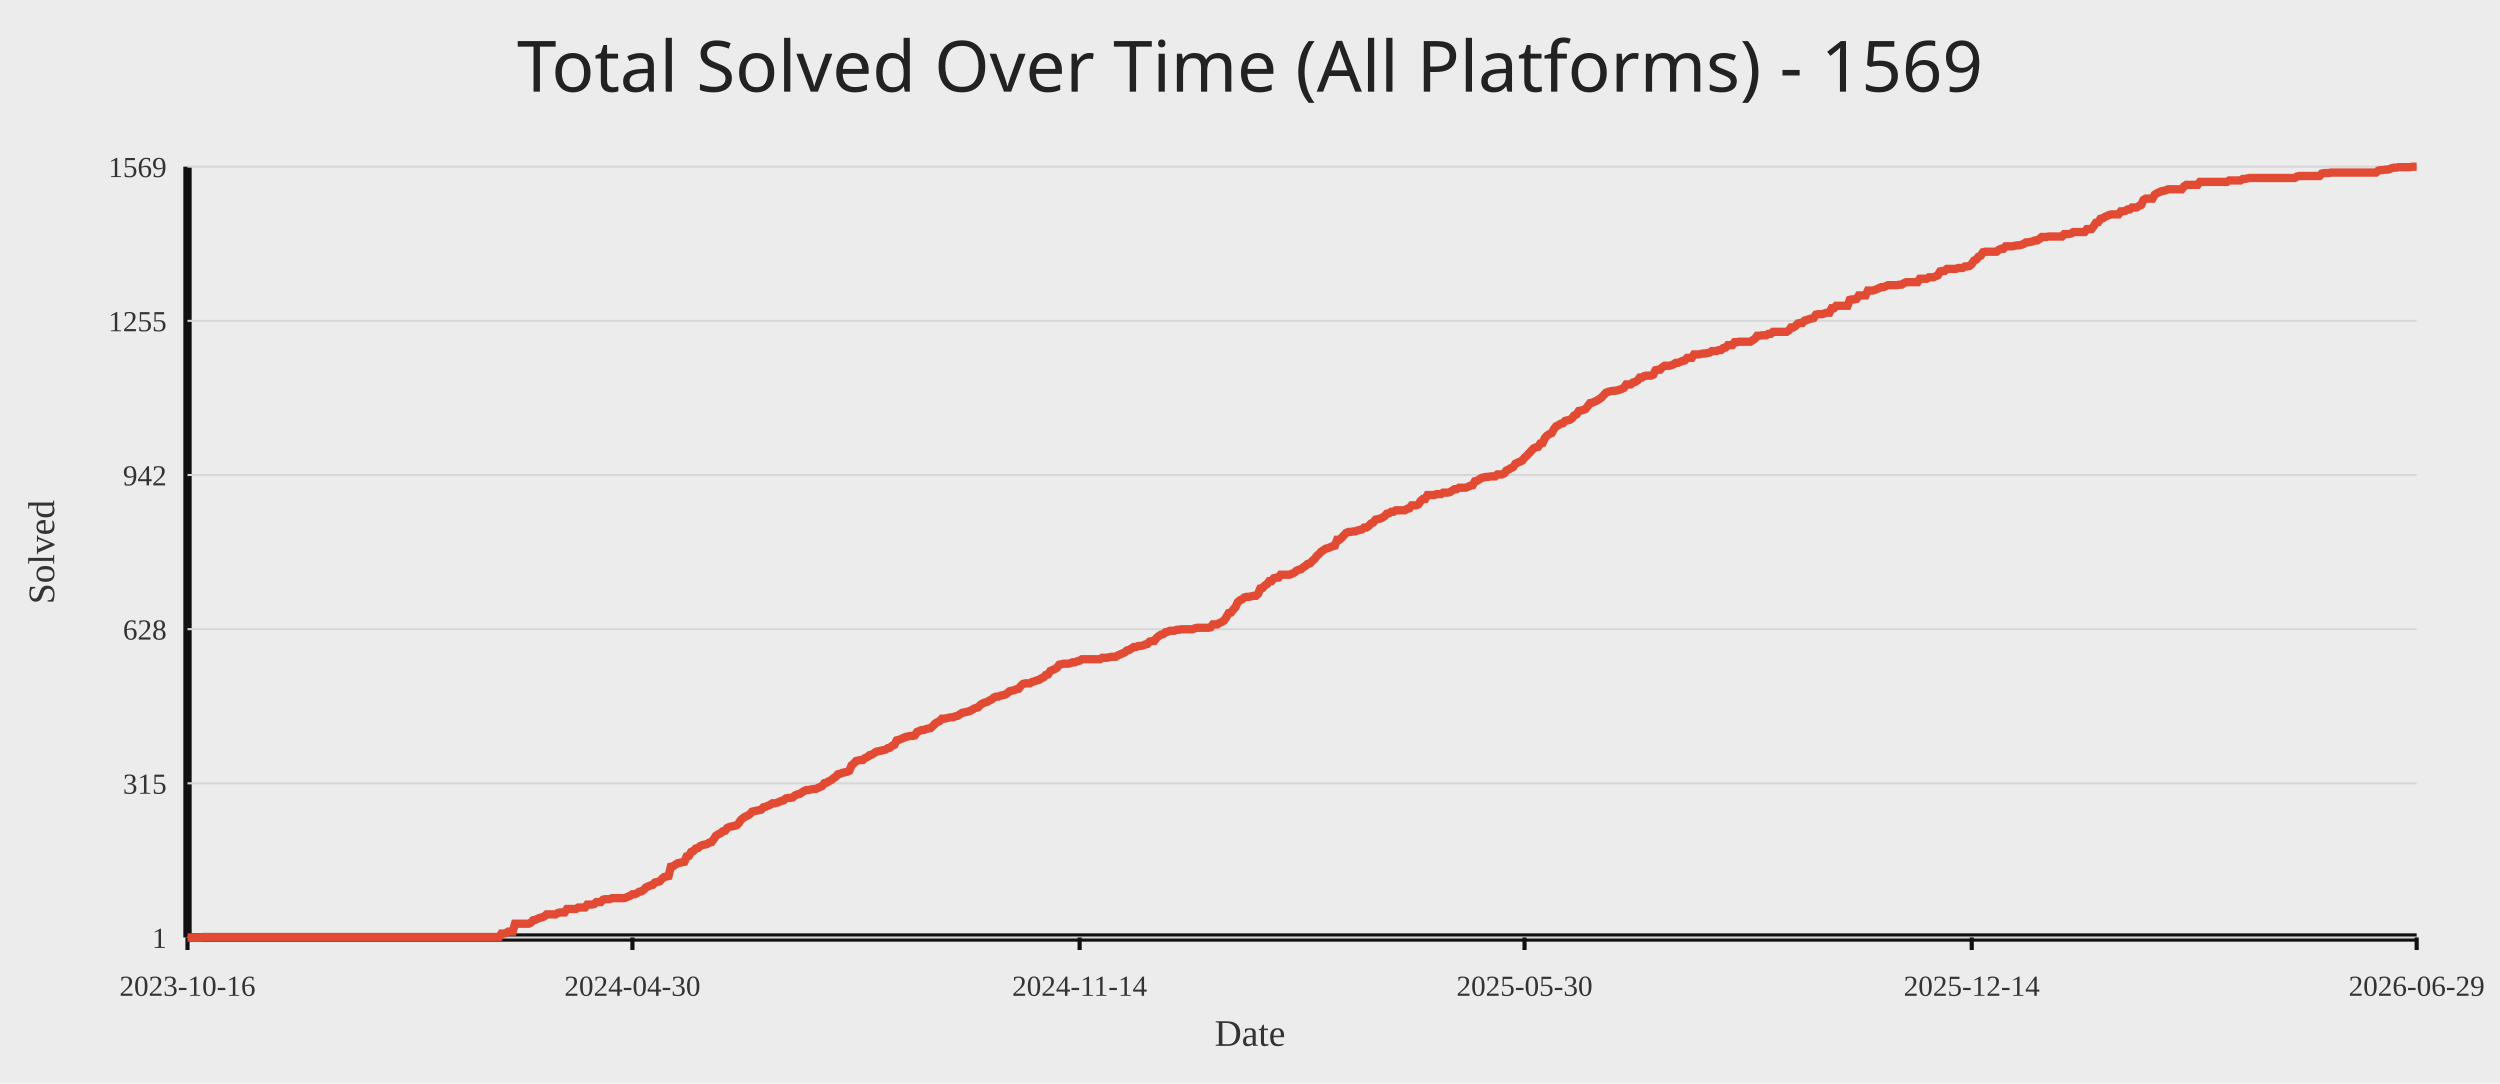
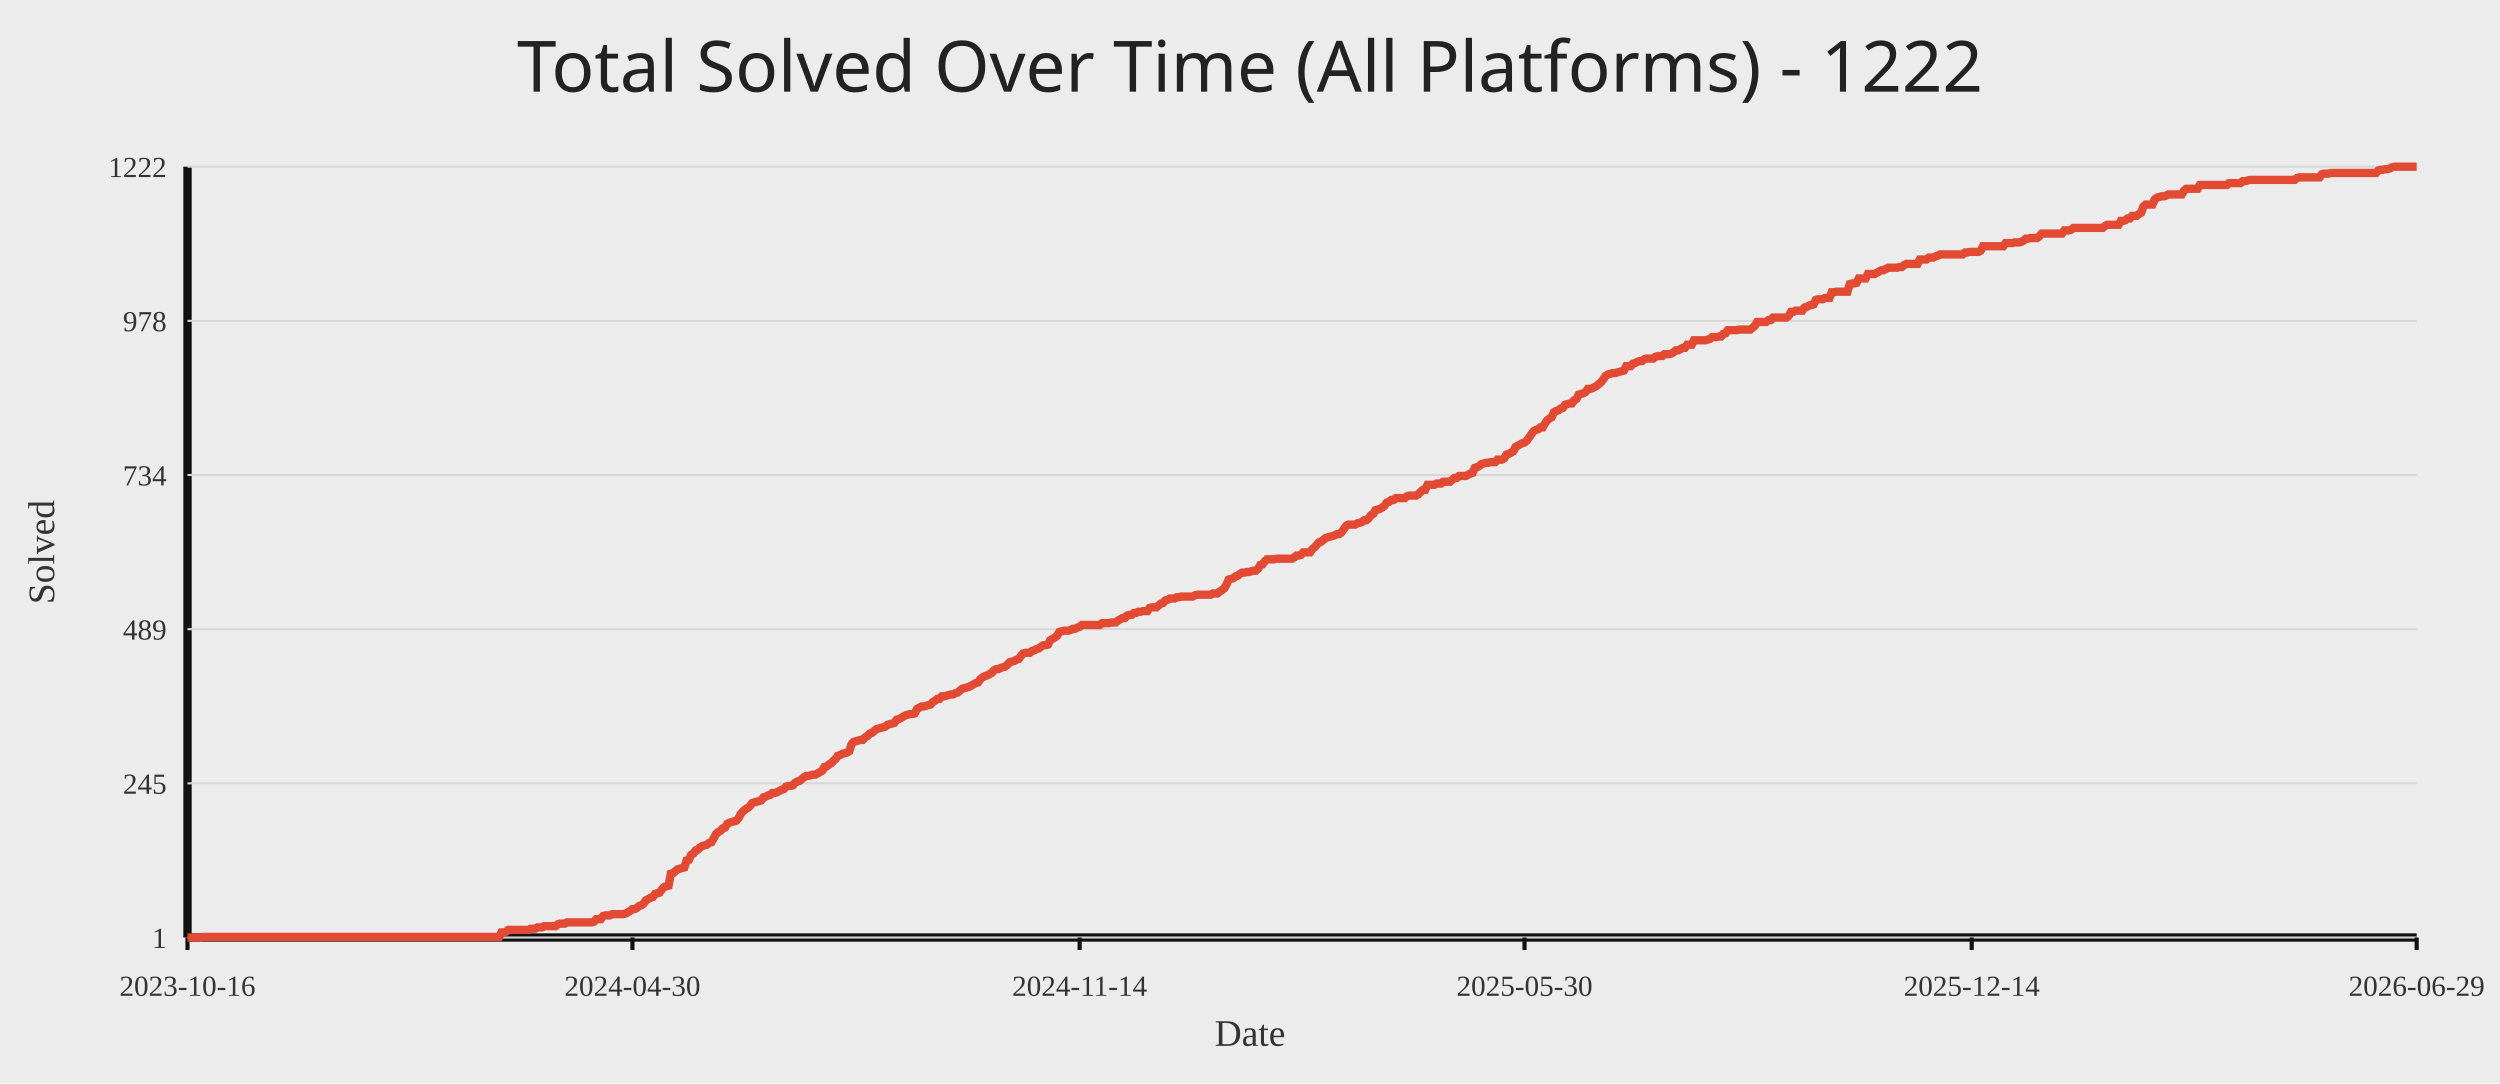
<svg xmlns="http://www.w3.org/2000/svg" width="1200" height="520">
  <rect width="100%" height="100%" fill="#ececec" />
-   <text x="50%" y="44" text-anchor="middle" fill="#222" font-size="34" font-family="Comic Sans MS, Segoe UI">Total Solved Over Time (All Platforms) - 1569</text>
+   <text x="50%" y="44" text-anchor="middle" fill="#222" font-size="34" font-family="Comic Sans MS, Segoe UI">Total Solved Over Time (All Platforms) - 1222</text>
  <line x1="90" y1="450" x2="1160" y2="450" stroke="#111" stroke-width="4" />
  <line x1="90" y1="80" x2="90" y2="450" stroke="#111" stroke-width="4" />
  <line x1="90" y1="450.00" x2="1160" y2="450.00" stroke="#d7d7d7" stroke-width="1" />
  <text x="80" y="455.00" text-anchor="end" fill="#333" font-size="14">1</text>
  <line x1="90" y1="376.00" x2="1160" y2="376.00" stroke="#d7d7d7" stroke-width="1" />
-   <text x="80" y="381.00" text-anchor="end" fill="#333" font-size="14">315</text>
+   <text x="80" y="381.00" text-anchor="end" fill="#333" font-size="14">245</text>
  <line x1="90" y1="302.00" x2="1160" y2="302.00" stroke="#d7d7d7" stroke-width="1" />
-   <text x="80" y="307.00" text-anchor="end" fill="#333" font-size="14">628</text>
+   <text x="80" y="307.00" text-anchor="end" fill="#333" font-size="14">489</text>
  <line x1="90" y1="228.00" x2="1160" y2="228.00" stroke="#d7d7d7" stroke-width="1" />
-   <text x="80" y="233.00" text-anchor="end" fill="#333" font-size="14">942</text>
+   <text x="80" y="233.00" text-anchor="end" fill="#333" font-size="14">734</text>
  <line x1="90" y1="154.00" x2="1160" y2="154.00" stroke="#d7d7d7" stroke-width="1" />
-   <text x="80" y="159.00" text-anchor="end" fill="#333" font-size="14">1255</text>
+   <text x="80" y="159.00" text-anchor="end" fill="#333" font-size="14">978</text>
  <line x1="90" y1="80.00" x2="1160" y2="80.00" stroke="#d7d7d7" stroke-width="1" />
-   <text x="80" y="85.00" text-anchor="end" fill="#333" font-size="14">1569</text>
+   <text x="80" y="85.00" text-anchor="end" fill="#333" font-size="14">1222</text>
  <line x1="90.00" y1="450" x2="90.00" y2="456" stroke="#111" stroke-width="2" />
  <text x="90.00" y="478" text-anchor="middle" fill="#333" font-size="14">2023-10-16</text>
  <line x1="303.57" y1="450" x2="303.57" y2="456" stroke="#111" stroke-width="2" />
  <text x="303.57" y="478" text-anchor="middle" fill="#333" font-size="14">2024-04-30</text>
  <line x1="518.22" y1="450" x2="518.22" y2="456" stroke="#111" stroke-width="2" />
  <text x="518.22" y="478" text-anchor="middle" fill="#333" font-size="14">2024-11-14</text>
  <line x1="731.78" y1="450" x2="731.78" y2="456" stroke="#111" stroke-width="2" />
  <text x="731.78" y="478" text-anchor="middle" fill="#333" font-size="14">2025-05-30</text>
  <line x1="946.43" y1="450" x2="946.43" y2="456" stroke="#111" stroke-width="2" />
  <text x="946.43" y="478" text-anchor="middle" fill="#333" font-size="14">2025-12-14</text>
  <line x1="1160.00" y1="450" x2="1160.00" y2="456" stroke="#111" stroke-width="2" />
  <text x="1160.00" y="478" text-anchor="middle" fill="#333" font-size="14">2026-06-29</text>
-   <polyline fill="none" stroke="#e24a33" stroke-width="4" points="90.00,450.00 91.08,450.00 92.17,450.00 93.25,450.00 94.34,450.00 95.42,450.00 96.50,450.00 97.59,449.76 98.67,449.76 99.76,449.76 100.84,449.76 101.93,449.76 103.01,449.76 104.09,449.76 105.18,449.76 106.26,449.76 107.35,449.76 108.43,449.76 109.51,449.76 110.60,449.76 111.68,449.76 112.77,449.76 113.85,449.76 114.93,449.76 116.02,449.76 117.10,449.76 118.19,449.76 119.27,449.76 120.35,449.76 121.44,449.76 122.52,449.76 123.61,449.76 124.69,449.76 125.78,449.76 126.86,449.76 127.94,449.76 129.03,449.76 130.11,449.76 131.20,449.76 132.28,449.76 133.36,449.76 134.45,449.76 135.53,449.76 136.62,449.76 137.70,449.76 138.78,449.76 139.87,449.76 140.95,449.76 142.04,449.76 143.12,449.76 144.20,449.76 145.29,449.76 146.37,449.76 147.46,449.76 148.54,449.76 149.63,449.76 150.71,449.76 151.79,449.76 152.88,449.76 153.96,449.76 155.05,449.76 156.13,449.76 157.21,449.76 158.30,449.76 159.38,449.76 160.47,449.76 161.55,449.76 162.63,449.76 163.72,449.76 164.80,449.76 165.89,449.76 166.97,449.76 168.05,449.76 169.14,449.76 170.22,449.76 171.31,449.76 172.39,449.76 173.48,449.76 174.56,449.76 175.64,449.76 176.73,449.76 177.81,449.76 178.90,449.76 179.98,449.76 181.06,449.76 182.15,449.76 183.23,449.76 184.32,449.76 185.40,449.76 186.48,449.76 187.57,449.76 188.65,449.76 189.74,449.76 190.82,449.76 191.90,449.76 192.99,449.76 194.07,449.76 195.16,449.76 196.24,449.76 197.33,449.76 198.41,449.76 199.49,449.76 200.58,449.76 201.66,449.76 202.75,449.76 203.83,449.76 204.91,449.76 206.00,449.76 207.08,449.76 208.17,449.76 209.25,449.76 210.33,449.76 211.42,449.76 212.50,449.76 213.59,449.76 214.67,449.76 215.75,449.76 216.84,449.76 217.92,449.76 219.01,449.76 220.09,449.76 221.18,449.76 222.26,449.76 223.34,449.76 224.43,449.76 225.51,449.76 226.60,449.76 227.68,449.76 228.76,449.76 229.85,449.76 230.93,449.76 232.02,449.76 233.10,449.76 234.18,449.76 235.27,449.76 236.35,449.76 237.44,449.76 238.52,449.76 239.60,449.76 240.69,448.11 241.77,448.11 242.86,447.88 243.94,447.17 245.03,447.17 246.11,447.17 247.19,443.39 248.28,443.39 249.36,443.39 250.45,443.39 251.53,443.39 252.61,443.39 253.70,443.39 254.78,442.92 255.87,441.74 256.95,441.51 258.03,441.03 259.12,440.56 260.20,440.33 261.29,439.85 262.37,438.91 263.45,438.91 264.54,438.91 265.62,438.91 266.71,438.91 267.79,438.20 268.88,437.97 269.96,437.97 271.04,437.97 272.13,436.31 273.21,436.31 274.30,436.31 275.38,436.31 276.46,436.31 277.55,435.61 278.63,435.61 279.72,435.61 280.80,435.61 281.88,434.19 282.97,434.19 284.05,434.19 285.14,433.95 286.22,433.01 287.30,433.01 288.39,433.01 289.47,431.83 290.56,431.59 291.64,431.59 292.73,431.59 293.81,431.12 294.89,431.12 295.98,431.12 297.06,431.12 298.15,431.12 299.23,431.12 300.31,430.89 301.40,430.41 302.48,429.94 303.57,429.23 304.65,429.23 305.73,428.76 306.82,428.05 307.90,427.82 308.99,427.11 310.07,425.93 311.16,425.46 312.24,424.99 313.32,424.75 314.41,423.57 315.49,423.34 316.58,423.10 317.66,421.92 318.74,420.98 319.83,420.74 320.91,420.50 322.00,416.02 323.08,415.78 324.16,415.08 325.25,414.37 326.33,414.13 327.42,413.90 328.50,413.66 329.58,411.07 330.67,410.83 331.75,408.94 332.84,408.47 333.92,407.29 335.01,407.05 336.09,406.11 337.17,405.64 338.26,405.40 339.34,405.17 340.43,404.46 341.51,404.22 342.59,402.81 343.68,401.15 344.76,400.45 345.85,399.97 346.93,399.03 348.01,398.79 349.10,397.38 350.18,396.91 351.27,396.67 352.35,396.43 353.43,396.20 354.52,395.26 355.60,393.60 356.69,392.66 357.77,391.95 358.86,391.48 359.94,390.77 361.02,389.59 362.11,389.36 363.19,389.12 364.28,388.88 365.36,388.65 366.44,387.47 367.53,387.23 368.61,386.76 369.70,386.29 370.78,385.58 371.86,385.58 372.95,385.34 374.03,384.87 375.12,384.40 376.20,384.16 377.28,383.22 378.37,382.98 379.45,382.98 380.54,382.75 381.62,381.80 382.71,381.33 383.79,381.10 384.87,380.39 385.96,379.68 387.04,379.21 388.13,379.21 389.21,378.97 390.29,378.74 391.38,378.74 392.46,378.27 393.55,377.79 394.63,377.32 395.71,375.91 396.80,375.67 397.88,374.96 398.97,374.49 400.05,373.55 401.13,372.84 402.22,371.66 403.30,371.42 404.39,370.95 405.47,370.71 406.56,370.48 407.64,370.01 408.72,367.41 409.81,366.47 410.89,365.29 411.98,365.05 413.06,364.82 414.14,364.82 415.23,363.87 416.31,363.40 417.40,362.46 418.48,362.22 419.56,361.51 420.65,360.80 421.73,360.57 422.82,360.33 423.90,360.10 424.98,359.86 426.07,359.15 427.15,358.92 428.24,357.97 429.32,357.50 430.41,355.38 431.49,355.14 432.57,354.67 433.66,354.20 434.74,353.72 435.83,353.49 436.91,353.25 437.99,353.25 439.08,353.02 440.16,351.36 441.25,350.89 442.33,350.42 443.41,350.42 444.50,349.95 445.58,349.71 446.67,349.48 447.75,348.53 448.83,347.35 449.92,346.65 451.00,346.17 452.09,344.99 453.17,344.99 454.26,344.76 455.34,344.52 456.42,344.29 457.51,344.29 458.59,343.81 459.68,343.58 460.76,342.87 461.84,342.16 462.93,341.93 464.01,341.69 465.10,341.45 466.18,340.98 467.26,340.27 468.35,339.80 469.43,339.57 470.52,338.39 471.60,337.68 472.68,337.21 473.77,336.97 474.85,336.26 475.94,335.79 477.02,334.85 478.11,334.38 479.19,334.38 480.27,333.90 481.36,333.67 482.44,333.43 483.53,332.72 484.61,331.78 485.69,331.54 486.78,331.31 487.86,330.84 488.95,330.60 490.03,329.18 491.11,328.24 492.20,328.00 493.28,328.00 494.37,328.00 495.45,327.30 496.53,327.06 497.62,326.59 498.70,326.35 499.79,325.64 500.87,325.17 501.96,323.99 503.04,323.76 504.12,322.10 505.21,321.63 506.29,321.16 507.38,320.45 508.46,319.04 509.54,318.80 510.63,318.57 511.71,318.57 512.80,318.57 513.88,318.33 514.96,317.86 516.05,317.86 517.13,317.39 518.22,317.15 519.30,316.44 520.39,316.44 521.47,316.44 522.55,316.44 523.64,316.44 524.72,316.44 525.81,316.44 526.89,316.44 527.97,316.44 529.06,315.73 530.14,315.73 531.23,315.73 532.31,315.50 533.39,315.26 534.48,315.26 535.56,315.26 536.65,314.55 537.73,314.08 538.81,313.61 539.90,313.14 540.98,312.19 542.07,311.96 543.15,311.25 544.24,310.54 545.32,310.54 546.40,310.07 547.49,310.07 548.57,309.83 549.66,309.36 550.74,309.13 551.82,307.95 552.91,307.71 553.99,307.71 555.08,306.29 556.16,305.35 557.24,304.64 558.33,304.41 559.41,303.46 560.50,303.23 561.58,302.76 562.66,302.76 563.75,302.76 564.83,302.28 565.92,302.28 567.00,302.05 568.09,302.05 569.17,302.05 570.25,302.05 571.34,302.05 572.42,302.05 573.51,301.58 574.59,301.34 575.67,301.34 576.76,301.34 577.84,301.34 578.93,301.34 580.01,301.34 581.09,301.10 582.18,299.69 583.26,299.69 584.35,299.69 585.43,298.98 586.51,298.51 587.60,297.80 588.68,296.15 589.77,294.26 590.85,294.02 591.94,292.61 593.02,291.43 594.10,289.07 595.19,288.12 596.27,287.65 597.36,286.71 598.44,286.47 599.52,286.47 600.61,286.24 601.69,286.00 602.78,286.00 603.86,285.06 604.94,282.46 606.03,282.23 607.11,281.05 608.20,280.34 609.28,278.92 610.36,278.92 611.45,277.51 612.53,277.27 613.62,277.27 614.70,275.85 615.79,275.85 616.87,275.85 617.95,275.85 619.04,275.85 620.12,275.38 621.21,274.91 622.29,273.97 623.37,273.49 624.46,273.26 625.54,272.32 626.63,271.61 627.71,270.66 628.79,270.43 629.88,269.25 630.96,268.30 632.05,266.89 633.13,265.94 634.21,264.76 635.30,264.06 636.38,263.35 637.47,263.11 638.55,262.64 639.64,262.17 640.72,261.93 641.80,259.10 642.89,259.10 643.97,258.16 645.06,256.98 646.14,255.80 647.22,255.33 648.31,255.33 649.39,255.09 650.48,255.09 651.56,254.62 652.64,254.38 653.73,254.15 654.81,253.20 655.90,253.20 656.98,252.49 658.06,251.31 659.15,250.84 660.23,249.43 661.32,249.19 662.40,248.95 663.49,248.48 664.57,247.77 665.65,246.59 666.74,246.36 667.82,245.65 668.91,245.65 669.99,244.94 671.07,244.94 672.16,244.94 673.24,244.94 674.33,244.94 675.41,244.23 676.49,244.00 677.58,242.58 678.66,242.58 679.75,242.58 680.83,242.11 681.91,240.46 683.00,239.52 684.08,239.52 685.17,237.63 686.25,237.63 687.34,237.63 688.42,237.63 689.50,237.16 690.59,237.16 691.67,237.16 692.76,236.45 693.84,236.45 694.92,236.45 696.01,236.21 697.09,235.50 698.18,234.80 699.26,234.80 700.34,234.09 701.43,234.09 702.51,234.09 703.60,234.09 704.68,233.62 705.76,233.14 706.85,232.91 707.93,231.02 709.02,230.78 710.10,230.08 711.19,229.37 712.27,229.13 713.35,228.90 714.44,228.90 715.52,228.66 716.61,228.66 717.69,228.66 718.77,227.72 719.86,227.72 720.94,227.72 722.03,227.24 723.11,225.83 724.19,225.36 725.28,224.65 726.36,224.18 727.45,222.53 728.53,222.05 729.61,221.58 730.70,221.11 731.78,219.69 732.87,218.75 733.95,217.57 735.04,216.39 736.12,215.21 737.20,214.74 738.29,214.50 739.37,212.85 740.46,212.61 741.54,210.26 742.62,209.08 743.71,208.37 744.79,207.90 745.88,206.01 746.96,204.59 748.04,204.12 749.13,203.41 750.21,203.18 751.30,202.00 752.38,201.76 753.47,201.52 754.55,200.82 755.63,199.40 756.72,198.93 757.80,197.28 758.89,197.04 759.97,196.80 761.05,196.33 762.14,194.92 763.22,193.50 764.31,193.27 765.39,192.79 766.47,192.32 767.56,191.61 768.64,190.91 769.73,189.73 770.81,188.55 771.89,188.07 772.98,187.84 774.06,187.60 775.15,187.60 776.23,187.37 777.32,187.13 778.40,186.66 779.48,186.19 780.57,184.53 781.65,184.53 782.74,184.53 783.82,183.59 784.90,183.35 785.99,182.65 787.07,181.23 788.16,181.23 789.24,180.52 790.32,180.29 791.41,180.29 792.49,180.29 793.58,179.82 794.66,177.69 795.74,177.46 796.83,177.46 797.91,176.28 799.00,175.57 800.08,175.57 801.17,175.57 802.25,175.33 803.33,174.86 804.42,174.15 805.50,174.15 806.59,173.68 807.67,173.21 808.75,172.97 809.84,171.79 810.92,171.79 812.01,171.79 813.09,170.14 814.17,170.14 815.26,170.14 816.34,169.90 817.43,169.67 818.51,169.67 819.59,169.43 820.68,169.20 821.76,168.49 822.85,168.49 823.93,168.49 825.02,168.02 826.10,168.02 827.18,167.07 828.27,166.84 829.35,165.66 830.44,165.66 831.52,165.66 832.60,164.24 833.69,164.24 834.77,164.01 835.86,164.01 836.94,164.01 838.02,164.01 839.11,164.01 840.19,164.01 841.28,163.30 842.36,162.59 843.44,161.17 844.53,161.17 845.61,160.94 846.70,160.94 847.78,160.94 848.87,160.23 849.95,160.23 851.03,159.29 852.12,159.29 853.20,159.29 854.29,159.29 855.37,159.29 856.45,159.29 857.54,159.29 858.62,158.58 859.71,157.16 860.79,157.16 861.87,156.45 862.96,155.27 864.04,155.04 865.13,155.04 866.21,153.86 867.29,153.62 868.38,153.15 869.46,152.91 870.55,152.68 871.63,151.03 872.72,150.79 873.80,150.79 874.88,150.79 875.97,150.32 877.05,150.08 878.14,150.08 879.22,147.96 880.30,147.96 881.39,146.78 882.47,146.78 883.56,146.78 884.64,146.78 885.72,146.78 886.81,146.78 887.89,143.95 888.98,143.71 890.06,143.71 891.14,143.48 892.23,141.82 893.31,141.82 894.40,141.82 895.48,141.82 896.57,139.46 897.65,139.46 898.73,139.46 899.82,139.23 900.90,138.76 901.99,138.28 903.07,137.81 904.15,137.81 905.24,137.34 906.32,136.87 907.41,136.87 908.49,136.87 909.57,136.87 910.66,136.87 911.74,136.63 912.83,136.63 913.91,135.92 914.99,135.45 916.08,135.45 917.16,135.45 918.25,135.45 919.33,135.45 920.42,135.45 921.50,133.80 922.58,133.80 923.67,133.80 924.75,133.80 925.84,133.09 926.92,133.09 928.00,133.09 929.09,132.62 930.17,132.15 931.26,130.26 932.34,130.03 933.42,130.03 934.51,129.08 935.59,129.08 936.68,129.08 937.76,129.08 938.84,129.08 939.93,128.61 941.01,128.61 942.10,128.61 943.18,127.90 944.27,127.90 945.35,127.67 946.43,126.72 947.52,125.07 948.60,124.60 949.69,123.18 950.77,122.71 951.85,121.06 952.94,120.82 954.02,120.82 955.11,120.82 956.19,120.82 957.27,120.82 958.36,120.82 959.44,119.88 960.53,119.41 961.61,119.41 962.70,118.23 963.78,118.23 964.86,118.23 965.95,118.23 967.03,117.99 968.12,117.76 969.20,117.76 970.28,117.52 971.37,117.05 972.45,116.34 973.54,116.34 974.62,116.10 975.70,115.87 976.79,115.40 977.87,115.40 978.96,114.69 980.04,113.74 981.12,113.74 982.21,113.74 983.29,113.51 984.38,113.51 985.46,113.51 986.55,113.51 987.63,113.51 988.71,113.51 989.80,113.51 990.88,112.33 991.97,112.33 993.05,112.33 994.13,112.09 995.22,111.38 996.30,111.38 997.39,111.38 998.47,111.38 999.55,111.38 1000.64,111.38 1001.72,109.97 1002.81,109.97 1003.89,109.97 1004.97,108.55 1006.06,106.90 1007.14,106.66 1008.23,105.01 1009.31,104.78 1010.40,104.07 1011.48,103.60 1012.56,103.12 1013.65,102.89 1014.73,102.89 1015.82,102.89 1016.90,102.89 1017.98,101.47 1019.07,101.47 1020.15,101.24 1021.24,100.53 1022.32,100.53 1023.40,99.59 1024.49,99.59 1025.57,99.59 1026.66,98.88 1027.74,98.41 1028.82,96.05 1029.91,95.34 1030.99,95.34 1032.08,95.34 1033.16,95.34 1034.25,93.45 1035.33,92.74 1036.41,92.27 1037.50,91.80 1038.58,91.56 1039.67,91.33 1040.75,90.85 1041.83,90.85 1042.92,90.85 1044.00,90.85 1045.09,90.85 1046.17,90.85 1047.25,90.85 1048.34,89.44 1049.42,88.73 1050.51,88.73 1051.59,88.73 1052.67,88.73 1053.76,88.73 1054.84,88.73 1055.93,87.32 1057.01,87.32 1058.10,87.32 1059.18,87.32 1060.26,87.32 1061.35,87.32 1062.43,87.32 1063.52,87.32 1064.60,87.32 1065.68,87.32 1066.77,87.32 1067.85,87.32 1068.94,87.32 1070.02,86.61 1071.10,86.61 1072.19,86.61 1073.27,86.61 1074.36,86.61 1075.44,86.61 1076.52,85.90 1077.61,85.90 1078.69,85.66 1079.78,85.43 1080.86,85.43 1081.95,85.43 1083.03,85.43 1084.11,85.43 1085.20,85.43 1086.28,85.43 1087.37,85.43 1088.45,85.43 1089.53,85.43 1090.62,85.43 1091.70,85.43 1092.79,85.43 1093.87,85.43 1094.95,85.43 1096.04,85.43 1097.12,85.43 1098.21,85.43 1099.29,85.43 1100.37,85.43 1101.46,85.43 1102.54,84.72 1103.63,84.48 1104.71,84.48 1105.80,84.48 1106.88,84.48 1107.96,84.48 1109.05,84.48 1110.13,84.48 1111.22,84.48 1112.30,84.48 1113.38,84.48 1114.47,83.30 1115.55,83.07 1116.64,83.07 1117.72,83.07 1118.80,82.83 1119.89,82.83 1120.97,82.83 1122.06,82.83 1123.14,82.83 1124.22,82.83 1125.31,82.83 1126.39,82.83 1127.48,82.83 1128.56,82.83 1129.65,82.83 1130.73,82.83 1131.81,82.83 1132.90,82.83 1133.98,82.83 1135.07,82.83 1136.15,82.83 1137.23,82.83 1138.32,82.83 1139.40,82.83 1140.49,82.83 1141.57,81.89 1142.65,81.65 1143.74,81.65 1144.82,81.42 1145.91,81.42 1146.99,81.18 1148.07,80.71 1149.16,80.47 1150.24,80.47 1151.33,80.24 1152.41,80.24 1153.50,80.24 1154.58,80.24 1155.66,80.24 1156.75,80.24 1157.83,80.00 1158.92,80.00 1160.00,80.00" />
+   <polyline fill="none" stroke="#e24a33" stroke-width="4" points="90.00,450.00 91.08,450.00 92.17,450.00 93.25,450.00 94.34,450.00 95.42,450.00 96.50,450.00 97.59,449.70 98.67,449.70 99.76,449.70 100.84,449.70 101.93,449.70 103.01,449.70 104.09,449.70 105.18,449.70 106.26,449.70 107.35,449.70 108.43,449.70 109.51,449.70 110.60,449.70 111.68,449.70 112.77,449.70 113.85,449.70 114.93,449.70 116.02,449.70 117.10,449.70 118.19,449.70 119.27,449.70 120.35,449.70 121.44,449.70 122.52,449.70 123.61,449.70 124.69,449.70 125.78,449.70 126.86,449.70 127.94,449.70 129.03,449.70 130.11,449.70 131.20,449.70 132.28,449.70 133.36,449.70 134.45,449.70 135.53,449.70 136.62,449.70 137.70,449.70 138.78,449.70 139.87,449.70 140.95,449.70 142.04,449.70 143.12,449.70 144.20,449.70 145.29,449.70 146.37,449.70 147.46,449.70 148.54,449.70 149.63,449.70 150.71,449.70 151.79,449.70 152.88,449.70 153.96,449.70 155.05,449.70 156.13,449.70 157.21,449.70 158.30,449.70 159.38,449.70 160.47,449.70 161.55,449.70 162.63,449.70 163.72,449.70 164.80,449.70 165.89,449.70 166.97,449.70 168.05,449.70 169.14,449.70 170.22,449.70 171.31,449.70 172.39,449.70 173.48,449.70 174.56,449.70 175.64,449.70 176.73,449.70 177.81,449.70 178.90,449.70 179.98,449.70 181.06,449.70 182.15,449.70 183.23,449.70 184.32,449.70 185.40,449.70 186.48,449.70 187.57,449.70 188.65,449.70 189.74,449.70 190.82,449.70 191.90,449.70 192.99,449.70 194.07,449.70 195.16,449.70 196.24,449.70 197.33,449.70 198.41,449.70 199.49,449.70 200.58,449.70 201.66,449.70 202.75,449.70 203.83,449.70 204.91,449.70 206.00,449.70 207.08,449.70 208.17,449.70 209.25,449.70 210.33,449.70 211.42,449.70 212.50,449.70 213.59,449.70 214.67,449.70 215.75,449.70 216.84,449.70 217.92,449.70 219.01,449.70 220.09,449.70 221.18,449.70 222.26,449.70 223.34,449.70 224.43,449.70 225.51,449.70 226.60,449.70 227.68,449.70 228.76,449.70 229.85,449.70 230.93,449.70 232.02,449.70 233.10,449.70 234.18,449.70 235.27,449.70 236.35,449.70 237.44,449.70 238.52,449.70 239.60,449.70 240.69,447.58 241.77,447.58 242.86,447.27 243.94,446.36 245.03,446.36 246.11,446.36 247.19,446.36 248.28,446.36 249.36,446.36 250.45,446.36 251.53,446.36 252.61,446.36 253.70,446.36 254.78,445.76 255.87,445.76 256.95,445.76 258.03,445.15 259.12,445.15 260.20,445.15 261.29,444.55 262.37,444.55 263.45,444.55 264.54,444.55 265.62,444.55 266.71,444.55 267.79,443.64 268.88,443.33 269.96,443.33 271.04,443.33 272.13,442.73 273.21,442.73 274.30,442.73 275.38,442.73 276.46,442.73 277.55,442.73 278.63,442.73 279.72,442.73 280.80,442.73 281.88,442.73 282.97,442.73 284.05,442.73 285.14,442.42 286.22,441.21 287.30,441.21 288.39,441.21 289.47,439.70 290.56,439.39 291.64,439.39 292.73,439.39 293.81,438.79 294.89,438.79 295.98,438.79 297.06,438.79 298.15,438.79 299.23,438.79 300.31,438.48 301.40,437.88 302.48,437.27 303.57,436.36 304.65,436.36 305.73,435.76 306.82,434.85 307.90,434.55 308.99,433.64 310.07,432.12 311.16,431.52 312.24,430.91 313.32,430.61 314.41,429.09 315.49,428.79 316.58,428.48 317.66,426.97 318.74,425.76 319.83,425.45 320.91,425.15 322.00,419.39 323.08,419.09 324.16,418.18 325.25,417.27 326.33,416.97 327.42,416.67 328.50,416.36 329.58,413.03 330.67,412.73 331.75,410.30 332.84,409.70 333.92,408.18 335.01,407.88 336.09,406.67 337.17,406.06 338.26,405.76 339.34,405.45 340.43,404.55 341.51,404.24 342.59,402.42 343.68,400.30 344.76,399.39 345.85,398.79 346.93,397.58 348.01,397.27 349.10,395.45 350.18,394.85 351.27,394.55 352.35,394.24 353.43,393.94 354.52,392.73 355.60,390.61 356.69,389.39 357.77,388.48 358.86,387.88 359.94,386.97 361.02,385.45 362.11,385.15 363.19,384.85 364.28,384.55 365.36,384.24 366.44,382.73 367.53,382.42 368.61,381.82 369.70,381.52 370.78,380.61 371.86,380.61 372.95,380.30 374.03,379.70 375.12,379.09 376.20,378.79 377.28,377.58 378.37,377.27 379.45,377.27 380.54,376.97 381.62,375.76 382.71,375.15 383.79,374.85 384.87,373.94 385.96,373.03 387.04,372.42 388.13,372.42 389.21,372.12 390.29,371.82 391.38,371.82 392.46,371.21 393.55,370.61 394.63,370.00 395.71,368.18 396.80,367.88 397.88,366.97 398.97,366.36 400.05,365.15 401.13,364.24 402.22,362.73 403.30,362.42 404.39,361.82 405.47,361.52 406.56,361.21 407.64,360.61 408.72,357.27 409.81,356.06 410.89,355.76 411.98,355.45 413.06,355.15 414.14,355.15 415.23,353.94 416.31,353.33 417.40,352.12 418.48,351.82 419.56,350.91 420.65,350.00 421.73,349.70 422.82,349.39 423.90,349.09 424.98,348.79 426.07,347.88 427.15,347.58 428.24,347.27 429.32,346.97 430.41,345.45 431.49,345.15 432.57,344.55 433.66,343.94 434.74,343.33 435.83,343.03 436.91,342.73 437.99,342.73 439.08,342.42 440.16,340.30 441.25,339.70 442.33,339.09 443.41,339.09 444.50,338.79 445.58,338.48 446.67,338.18 447.75,336.97 448.83,336.36 449.92,335.45 451.00,335.45 452.09,334.24 453.17,334.24 454.26,333.94 455.34,333.64 456.42,333.33 457.51,333.33 458.59,332.73 459.68,332.42 460.76,331.52 461.84,330.61 462.93,330.30 464.01,330.00 465.10,329.70 466.18,329.09 467.26,328.48 468.35,327.88 469.43,327.58 470.52,326.06 471.60,325.15 472.68,324.55 473.77,324.24 474.85,323.64 475.94,323.03 477.02,321.82 478.11,321.21 479.19,321.21 480.27,320.61 481.36,320.30 482.44,320.00 483.53,319.09 484.61,317.88 485.69,317.58 486.78,317.27 487.86,316.67 488.95,316.36 490.03,314.85 491.11,313.64 492.20,313.33 493.28,313.33 494.37,313.33 495.45,312.42 496.53,312.12 497.62,311.52 498.70,311.21 499.79,310.30 500.87,309.70 501.96,309.70 503.04,309.39 504.12,307.27 505.21,306.67 506.29,306.06 507.38,305.15 508.46,303.33 509.54,303.03 510.63,302.73 511.71,302.73 512.80,302.73 513.88,302.42 514.96,301.82 516.05,301.82 517.13,301.21 518.22,300.91 519.30,300.00 520.39,300.00 521.47,300.00 522.55,300.00 523.64,300.00 524.72,300.00 525.81,300.00 526.89,300.00 527.97,300.00 529.06,299.09 530.14,299.09 531.23,299.09 532.31,299.09 533.39,298.79 534.48,298.79 535.56,298.79 536.65,297.88 537.73,297.27 538.81,296.67 539.90,296.67 540.98,295.45 542.07,295.15 543.15,295.15 544.24,294.24 545.32,294.24 546.40,293.64 547.49,293.64 548.57,293.33 549.66,293.33 550.74,293.33 551.82,291.82 552.91,291.52 553.99,291.52 555.08,291.52 556.16,290.61 557.24,289.70 558.33,289.39 559.41,288.18 560.50,287.88 561.58,287.27 562.66,287.27 563.75,287.27 564.83,286.67 565.92,286.67 567.00,286.36 568.09,286.36 569.17,286.36 570.25,286.36 571.34,286.36 572.42,286.36 573.51,285.76 574.59,285.45 575.67,285.45 576.76,285.45 577.84,285.45 578.93,285.45 580.01,285.45 581.09,285.45 582.18,284.85 583.26,284.85 584.35,284.85 585.43,283.94 586.51,283.33 587.60,282.42 588.68,280.61 589.77,278.18 590.85,277.88 591.94,277.58 593.02,276.67 594.10,276.36 595.19,275.45 596.27,274.85 597.36,274.85 598.44,274.55 599.52,274.55 600.61,274.24 601.69,273.94 602.78,273.94 603.86,273.03 604.94,271.21 606.03,270.91 607.11,269.39 608.20,268.48 609.28,268.48 610.36,268.48 611.45,268.48 612.53,268.18 613.62,268.18 614.70,268.18 615.79,268.18 616.87,268.18 617.95,268.18 619.04,268.18 620.12,268.18 621.21,267.58 622.29,266.67 623.37,266.67 624.46,266.36 625.54,265.15 626.63,265.15 627.71,265.15 628.79,265.15 629.88,263.64 630.96,262.73 632.05,261.52 633.13,260.30 634.21,260.00 635.30,259.09 636.38,258.18 637.47,257.88 638.55,257.58 639.64,257.27 640.72,256.97 641.80,256.36 642.89,256.36 643.97,255.45 645.06,253.94 646.14,252.42 647.22,251.82 648.31,251.82 649.39,251.82 650.48,251.82 651.56,251.21 652.64,250.91 653.73,250.61 654.81,249.70 655.90,249.70 656.98,248.79 658.06,247.27 659.15,246.67 660.23,244.85 661.32,244.55 662.40,244.24 663.49,243.64 664.57,242.73 665.65,241.21 666.74,240.91 667.82,240.00 668.91,240.00 669.99,239.09 671.07,239.09 672.16,239.09 673.24,239.09 674.33,239.09 675.41,238.18 676.49,237.88 677.58,237.88 678.66,237.88 679.75,237.88 680.83,237.27 681.91,236.06 683.00,235.15 684.08,235.15 685.17,232.73 686.25,232.73 687.34,232.73 688.42,232.73 689.50,232.12 690.59,232.12 691.67,232.12 692.76,231.21 693.84,231.21 694.92,231.21 696.01,231.21 697.09,230.30 698.18,229.39 699.26,229.39 700.34,228.48 701.43,228.48 702.51,228.48 703.60,228.48 704.68,227.88 705.76,227.27 706.85,226.97 707.93,224.55 709.02,224.24 710.10,223.64 711.19,222.73 712.27,222.42 713.35,222.12 714.44,222.12 715.52,221.82 716.61,221.82 717.69,221.82 718.77,220.61 719.86,220.61 720.94,220.61 722.03,220.00 723.11,218.18 724.19,217.88 725.28,217.27 726.36,216.67 727.45,214.55 728.53,213.94 729.61,213.33 730.70,212.73 731.78,212.42 732.87,211.52 733.95,210.00 735.04,208.48 736.12,206.97 737.20,206.36 738.29,206.06 739.37,205.15 740.46,205.15 741.54,203.33 742.62,201.82 743.71,200.91 744.79,200.30 745.88,197.88 746.96,197.27 748.04,196.97 749.13,196.06 750.21,195.76 751.30,194.24 752.38,193.94 753.47,193.64 754.55,193.64 755.63,192.12 756.72,191.52 757.80,189.39 758.89,189.09 759.97,188.79 761.05,188.18 762.14,186.67 763.22,186.67 764.31,186.36 765.39,185.76 766.47,185.15 767.56,184.24 768.64,183.33 769.73,181.82 770.81,180.30 771.89,179.70 772.98,179.39 774.06,179.09 775.15,179.09 776.23,178.79 777.32,178.48 778.40,178.18 779.48,177.88 780.57,175.76 781.65,175.76 782.74,175.76 783.82,174.55 784.90,174.24 785.99,173.64 787.07,173.33 788.16,173.33 789.24,172.42 790.32,172.12 791.41,172.12 792.49,172.12 793.58,172.12 794.66,171.21 795.74,170.91 796.83,170.91 797.91,170.91 799.00,170.00 800.08,170.00 801.17,170.00 802.25,169.70 803.33,169.09 804.42,168.18 805.50,168.18 806.59,167.58 807.67,166.97 808.75,166.97 809.84,165.45 810.92,165.45 812.01,165.45 813.09,163.33 814.17,163.33 815.26,163.33 816.34,163.33 817.43,163.33 818.51,163.33 819.59,163.03 820.68,162.73 821.76,161.82 822.85,161.82 823.93,161.82 825.02,161.52 826.10,161.52 827.18,160.30 828.27,160.00 829.35,158.48 830.44,158.48 831.52,158.48 832.60,158.48 833.69,158.48 834.77,158.18 835.86,158.18 836.94,158.18 838.02,158.18 839.11,158.18 840.19,158.18 841.28,157.27 842.36,156.36 843.44,154.55 844.53,154.55 845.61,154.55 846.70,154.55 847.78,154.55 848.87,153.64 849.95,153.64 851.03,152.42 852.12,152.42 853.20,152.42 854.29,152.42 855.37,152.42 856.45,152.42 857.54,152.42 858.62,151.52 859.71,149.70 860.79,149.70 861.87,149.09 862.96,149.09 864.04,149.09 865.13,149.09 866.21,147.58 867.29,147.27 868.38,146.67 869.46,146.36 870.55,146.06 871.63,143.94 872.72,143.64 873.80,143.64 874.88,143.64 875.97,143.03 877.05,143.03 878.14,143.03 879.22,140.30 880.30,140.30 881.39,140.00 882.47,140.00 883.56,140.00 884.64,140.00 885.72,140.00 886.81,140.00 887.89,136.36 888.98,136.06 890.06,136.06 891.14,135.76 892.23,133.64 893.31,133.64 894.40,133.64 895.48,133.64 896.57,131.52 897.65,131.52 898.73,131.52 899.82,131.52 900.90,130.91 901.99,130.30 903.07,129.70 904.15,129.70 905.24,129.09 906.32,128.48 907.41,128.48 908.49,128.48 909.57,128.48 910.66,128.48 911.74,128.18 912.83,128.18 913.91,127.27 914.99,126.67 916.08,126.67 917.16,126.67 918.25,126.67 919.33,126.67 920.42,126.67 921.50,124.55 922.58,124.55 923.67,124.55 924.75,124.55 925.84,123.64 926.92,123.64 928.00,123.64 929.09,123.03 930.17,122.73 931.26,122.12 932.34,122.12 933.42,122.12 934.51,122.12 935.59,122.12 936.68,122.12 937.76,122.12 938.84,122.12 939.93,122.12 941.01,122.12 942.10,122.12 943.18,121.21 944.27,121.21 945.35,120.91 946.43,120.91 947.52,120.91 948.60,120.91 949.69,120.91 950.77,120.30 951.85,118.18 952.94,118.18 954.02,118.18 955.11,118.18 956.19,118.18 957.27,118.18 958.36,118.18 959.44,118.18 960.53,118.18 961.61,118.18 962.70,116.67 963.78,116.67 964.86,116.67 965.95,116.67 967.03,116.36 968.12,116.36 969.20,116.36 970.28,116.06 971.37,115.45 972.45,114.55 973.54,114.55 974.62,114.24 975.70,114.24 976.79,114.24 977.87,114.24 978.96,113.33 980.04,112.12 981.12,112.12 982.21,112.12 983.29,112.12 984.38,112.12 985.46,112.12 986.55,112.12 987.63,112.12 988.71,112.12 989.80,112.12 990.88,110.61 991.97,110.61 993.05,110.61 994.13,110.30 995.22,109.39 996.30,109.39 997.39,109.39 998.47,109.39 999.55,109.39 1000.64,109.39 1001.72,109.39 1002.81,109.39 1003.89,109.39 1004.97,109.39 1006.06,109.39 1007.14,109.39 1008.23,109.39 1009.31,109.39 1010.40,108.48 1011.48,107.88 1012.56,107.88 1013.65,107.88 1014.73,107.88 1015.82,107.88 1016.90,107.88 1017.98,106.06 1019.07,106.06 1020.15,105.76 1021.24,104.85 1022.32,104.85 1023.40,103.64 1024.49,103.64 1025.57,103.64 1026.66,102.73 1027.74,102.12 1028.82,99.09 1029.91,98.18 1030.99,98.18 1032.08,98.18 1033.16,98.18 1034.25,95.76 1035.33,94.85 1036.41,94.55 1037.50,94.24 1038.58,94.24 1039.67,93.94 1040.75,93.33 1041.83,93.33 1042.92,93.33 1044.00,93.33 1045.09,93.33 1046.17,93.33 1047.25,93.33 1048.34,91.52 1049.42,90.61 1050.51,90.61 1051.59,90.61 1052.67,90.61 1053.76,90.61 1054.84,90.61 1055.93,88.79 1057.01,88.79 1058.10,88.79 1059.18,88.79 1060.26,88.79 1061.35,88.79 1062.43,88.79 1063.52,88.79 1064.60,88.79 1065.68,88.79 1066.77,88.79 1067.85,88.79 1068.94,88.79 1070.02,87.88 1071.10,87.88 1072.19,87.88 1073.27,87.88 1074.36,87.88 1075.44,87.88 1076.52,86.97 1077.61,86.97 1078.69,86.67 1079.78,86.36 1080.86,86.36 1081.95,86.36 1083.03,86.36 1084.11,86.36 1085.20,86.36 1086.28,86.36 1087.37,86.36 1088.45,86.36 1089.53,86.36 1090.62,86.36 1091.70,86.36 1092.79,86.36 1093.87,86.36 1094.95,86.36 1096.04,86.36 1097.12,86.36 1098.21,86.36 1099.29,86.36 1100.37,86.36 1101.46,86.36 1102.54,85.45 1103.63,85.15 1104.71,85.15 1105.80,85.15 1106.88,85.15 1107.96,85.15 1109.05,85.15 1110.13,85.15 1111.22,85.15 1112.30,85.15 1113.38,85.15 1114.47,83.64 1115.55,83.33 1116.64,83.33 1117.72,83.33 1118.80,83.03 1119.89,83.03 1120.97,83.03 1122.06,83.03 1123.14,83.03 1124.22,83.03 1125.31,83.03 1126.39,83.03 1127.48,83.03 1128.56,83.03 1129.65,83.03 1130.73,83.03 1131.81,83.03 1132.90,83.03 1133.98,83.03 1135.07,83.03 1136.15,83.03 1137.23,83.03 1138.32,83.03 1139.40,83.03 1140.49,83.03 1141.57,81.82 1142.65,81.52 1143.74,81.52 1144.82,81.21 1145.91,81.21 1146.99,80.91 1148.07,80.30 1149.16,80.00 1150.24,80.00 1151.33,80.00 1152.41,80.00 1153.50,80.00 1154.58,80.00 1155.66,80.00 1156.75,80.00 1157.83,80.00 1158.92,80.00 1160.00,80.00" />
  <text x="50%" y="502" text-anchor="middle" fill="#333" font-size="18">Date</text>
  <text x="26" y="265.00" transform="rotate(-90 26 265.00)" text-anchor="middle" fill="#333" font-size="18">Solved</text>
</svg>
